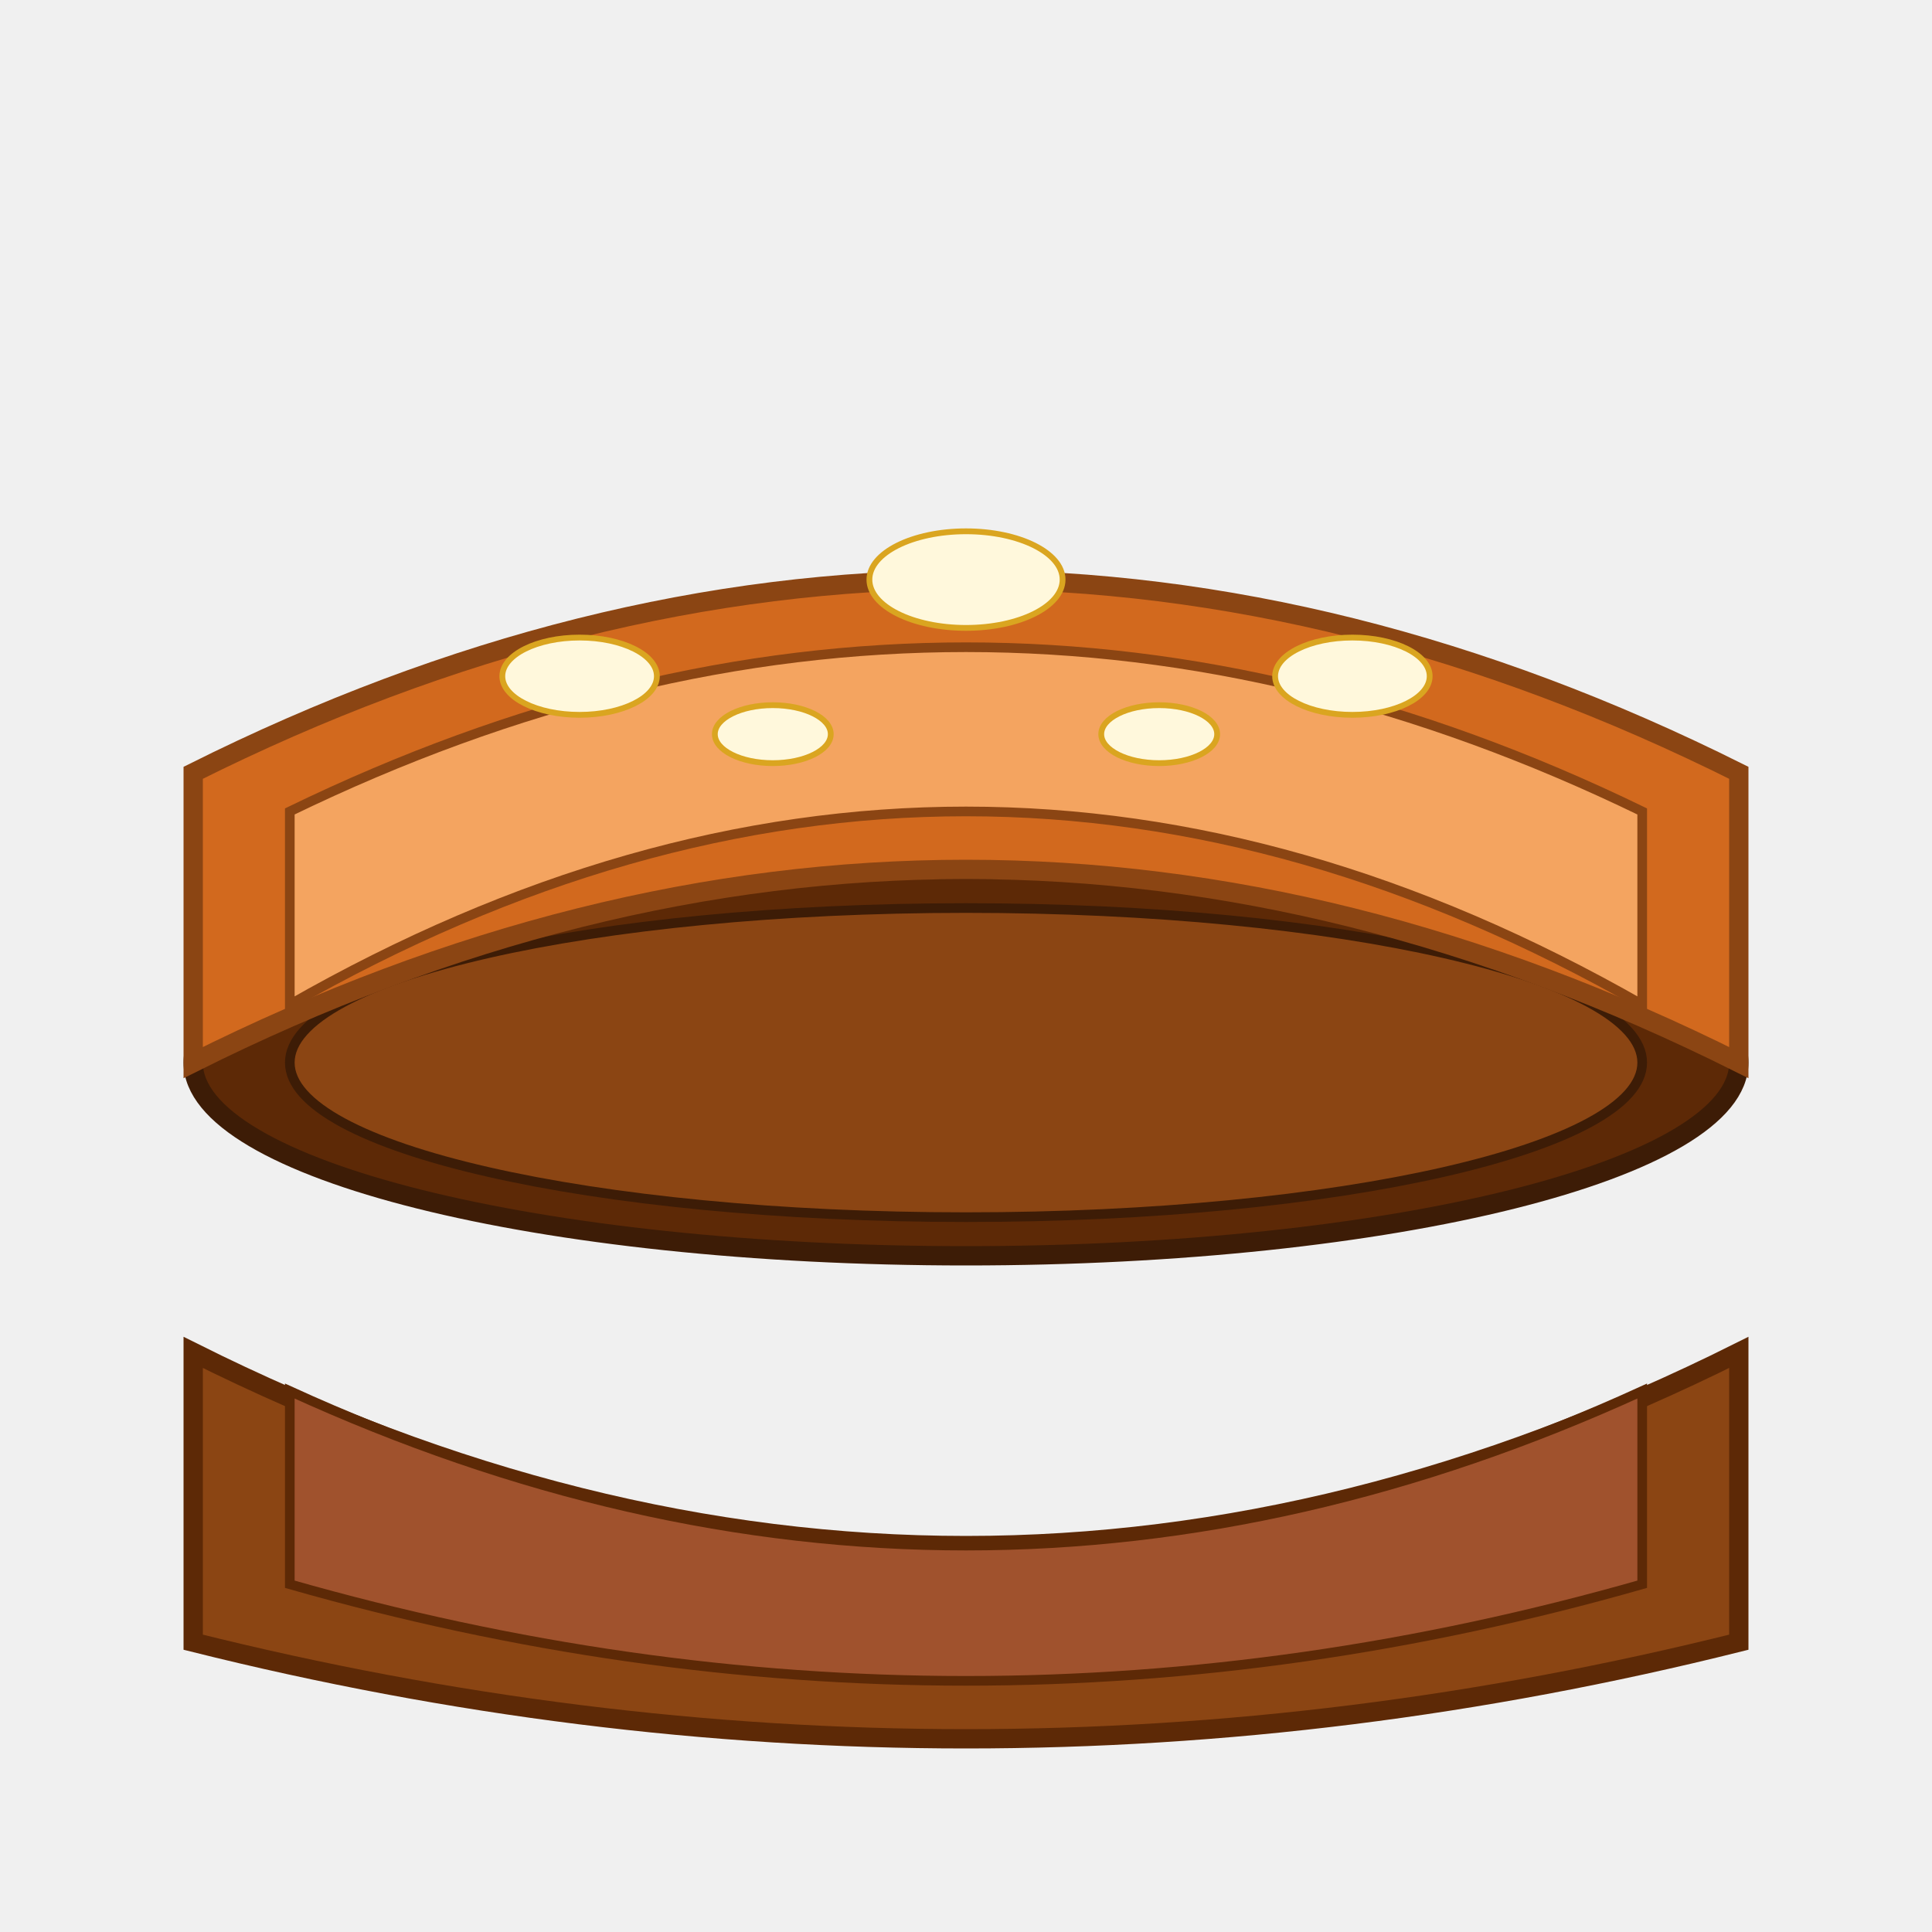
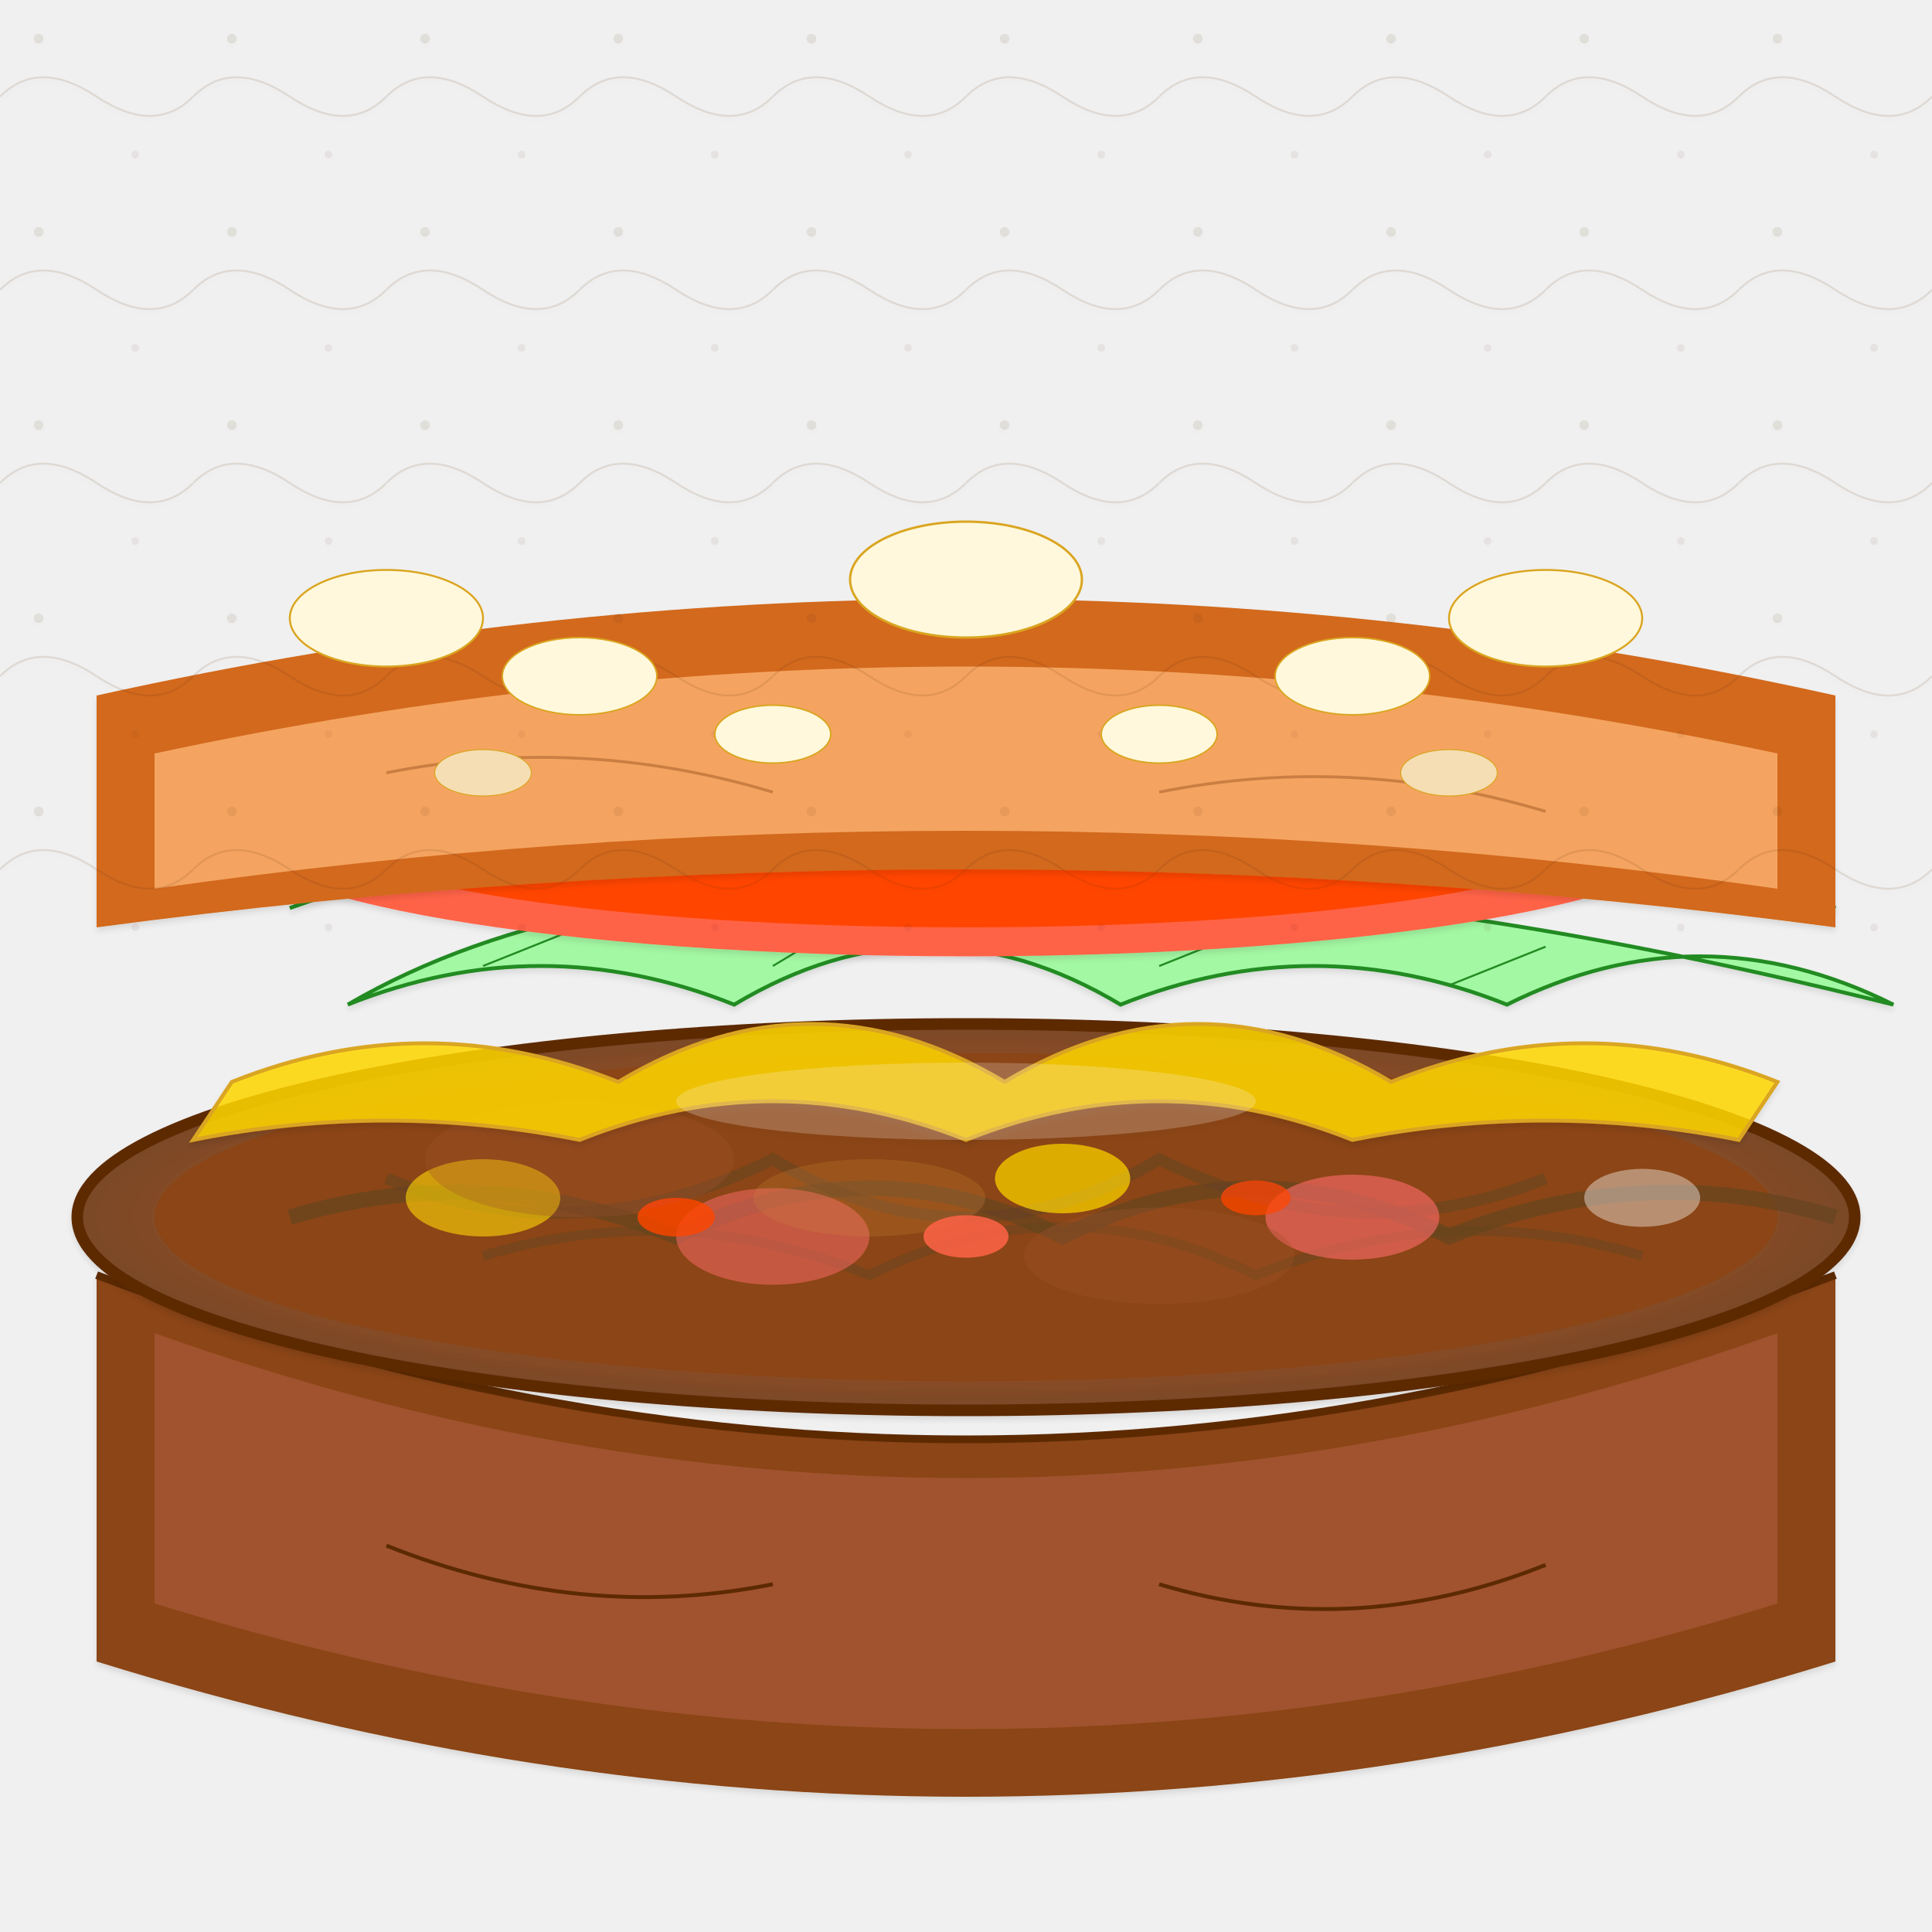
- <svg xmlns="http://www.w3.org/2000/svg" viewBox="0 0 100 100" width="100" height="100">
-   <g id="bottom-bun" class="burger-layer">
-     <path d="M10,70 Q50,90 90,70 L90,85 Q50,95 10,85 Z" fill="#8B4513" stroke="#5D2906" stroke-width="1" />
-     <path d="M15,72 Q50,88 85,72 L85,82 Q50,92 15,82 Z" fill="#A0522D" stroke="#5D2906" stroke-width="0.5" />
+ <svg xmlns="http://www.w3.org/2000/svg" viewBox="0 0 100 100" width="50" height="50">
+   <defs>
+     <radialGradient id="meatGradient" cx="50%" cy="50%" r="60%">
+       <stop offset="0%" stop-color="#8B4513" />
+       <stop offset="50%" stop-color="#A0522D" />
+       <stop offset="100%" stop-color="#654321" />
+     </radialGradient>
+     <filter id="softShadow" x="-20%" y="-20%" width="140%" height="140%">
+       <feDropShadow dx="0" dy="0.2" stdDeviation="0.15" flood-color="#000000" flood-opacity="0.1" />
+     </filter>
+     <pattern id="bunTexture" patternUnits="userSpaceOnUse" width="10" height="10">
+       <path d="M0,5 Q2,3 5,5 T10,5" stroke="#5D2906" stroke-width="0.1" fill="none" opacity="0.2" />
+       <circle cx="2" cy="2" r="0.25" fill="#5D2906" opacity="0.15" />
+       <circle cx="7" cy="8" r="0.2" fill="#5D2906" opacity="0.1" />
+     </pattern>
+   </defs>
+   <g filter="url(#softShadow)">
+     <path d="M5,66 Q50,83 95,66 L95,86 Q50,100 5,86 Z" fill="#8B4513" />
+     <path d="M8,69 Q50,84 92,69 L92,83 Q50,96 8,83 Z" fill="#A0522D" />
+     <path d="M20,80 Q30,84 40,82 M60,82 Q70,85 80,81" stroke="#5D2906" stroke-width="0.2" fill="none" />
+     <path d="M5,66 Q50,83 95,66" stroke="#5D2906" stroke-width="0.4" fill="none" />
  </g>
-   <g id="patty" class="burger-layer">
-     <ellipse cx="50" cy="55" rx="40" ry="10" fill="#5D2906" stroke="#3D1C06" stroke-width="1" />
-     <ellipse cx="50" cy="55" rx="35" ry="8" fill="#8B4513" stroke="#3D1C06" stroke-width="0.5" />
+   <g filter="url(#softShadow)">
+     <ellipse cx="50" cy="63" rx="46" ry="10" fill="url(#meatGradient)" />
+     <ellipse cx="50" cy="63" rx="42" ry="8.5" fill="#8B4513" />
+     <path d="M15,63 Q25,60 35,64 Q45,59 55,64 Q65,59 75,64 Q85,60 95,63" stroke="#654321" stroke-width="0.8" fill="none" opacity="0.7" />
+     <path d="M20,61 Q30,65 40,60 Q50,66 60,60 Q70,65 80,61" stroke="#654321" stroke-width="0.6" fill="none" opacity="0.6" />
+     <path d="M25,65 Q35,62 45,66 Q55,61 65,66 Q75,62 85,65" stroke="#654321" stroke-width="0.5" fill="none" opacity="0.5" />
+     <ellipse cx="25" cy="62" rx="4" ry="2" fill="#FFD700" opacity="0.6" />
+     <ellipse cx="40" cy="64" rx="5" ry="2.5" fill="#FF6B6B" opacity="0.5" />
+     <ellipse cx="55" cy="61" rx="3.5" ry="1.8" fill="#FFD700" opacity="0.7" />
+     <ellipse cx="70" cy="63" rx="4.5" ry="2.2" fill="#FF6B6B" opacity="0.6" />
+     <ellipse cx="85" cy="62" rx="3" ry="1.5" fill="#FFF" opacity="0.4" />
+     <ellipse cx="30" cy="60" rx="8" ry="3" fill="#A0522D" opacity="0.3" />
+     <ellipse cx="60" cy="65" rx="7" ry="2.5" fill="#A0522D" opacity="0.3" />
+     <ellipse cx="45" cy="62" rx="6" ry="2" fill="#CD853F" opacity="0.25" />
+     <ellipse cx="35" cy="63" rx="2" ry="1" fill="#FF4500" opacity="0.8" />
+     <ellipse cx="65" cy="62" rx="1.8" ry="0.9" fill="#FF4500" opacity="0.75" />
+     <ellipse cx="50" cy="64" rx="2.2" ry="1.1" fill="#FF6347" opacity="0.85" />
+     <ellipse cx="50" cy="63" rx="46" ry="10" fill="none" stroke="#5D2906" stroke-width="0.6" />
  </g>
-   <g id="top-bun" class="burger-layer">
-     <path d="M10,40 Q50,20 90,40 L90,55 Q50,35 10,55 Z" fill="#D2691E" stroke="#8B4513" stroke-width="1" />
-     <path d="M15,42 Q50,25 85,42 L85,52 Q50,32 15,52 Z" fill="#F4A460" stroke="#8B4513" stroke-width="0.5" />
+   <g filter="url(#softShadow)">
+     <path d="M12,56 Q22,52 32,56 Q42,50 52,56 Q62,50 72,56 Q82,52 92,56               L90,59 Q80,57 70,59 Q60,55 50,59 Q40,55 30,59 Q20,57 10,59 Z" fill="#FFD700" stroke="#DAA520" stroke-width="0.2" fill-opacity="0.85" />
+     <ellipse cx="50" cy="57" rx="15" ry="2" fill="#FFF" opacity="0.2" />
  </g>
-   <g id="sesame" class="burger-layer">
-     <ellipse cx="30" cy="35" rx="4" ry="2" fill="#FFF8DC" stroke="#DAA520" stroke-width="0.3" />
-     <ellipse cx="50" cy="30" rx="5" ry="2.5" fill="#FFF8DC" stroke="#DAA520" stroke-width="0.3" />
-     <ellipse cx="70" cy="35" rx="4" ry="2" fill="#FFF8DC" stroke="#DAA520" stroke-width="0.3" />
-     <ellipse cx="40" cy="38" rx="3" ry="1.5" fill="#FFF8DC" stroke="#DAA520" stroke-width="0.3" />
-     <ellipse cx="60" cy="38" rx="3" ry="1.5" fill="#FFF8DC" stroke="#DAA520" stroke-width="0.3" />
+   <g filter="url(#softShadow)">
+     <path d="M18,52 Q28,48 38,52 Q48,46 58,52 Q68,48 78,52 Q88,47 98,52               Q70,45 50,46 Q30,45 18,52" fill="#98FB98" stroke="#228B22" stroke-width="0.2" fill-opacity="0.85" />
+     <path d="M25,50 L30,48 M40,50 L45,47 M60,50 L65,48 M75,51 L80,49" stroke="#228B22" stroke-width="0.1" />
+   </g>
+   <g filter="url(#softShadow)">
+     <path d="M15,47 Q25,43 35,47 Q45,41 55,47 Q65,43 75,47 Q85,42 95,47               Q65,40 50,41 Q35,40 15,47" fill="#8FBC8F" stroke="#228B22" stroke-width="0.2" fill-opacity="0.8" />
+     <path d="M22,45 L27,43 M37,45 L42,42 M57,45 L62,43 M72,46 L77,44" stroke="#228B22" stroke-width="0.1" />
+   </g>
+   <g filter="url(#softShadow)">
+     <ellipse cx="50" cy="43" rx="38" ry="6.5" fill="#FF6347" />
+     <ellipse cx="50" cy="43" rx="33" ry="5" fill="#FF4500" />
+     <ellipse cx="40" cy="43" rx="3" ry="1.2" fill="#FFF" opacity="0.4" />
+     <ellipse cx="60" cy="43" rx="2.5" ry="1" fill="#FFF" opacity="0.35" />
+     <ellipse cx="50" cy="42" rx="10" ry="1.8" fill="#FFF" opacity="0.2" />
+   </g>
+   <g filter="url(#softShadow)">
+     <path d="M5,36 Q50,26 95,36 L95,48 Q50,42 5,48 Z" fill="#D2691E" />
+     <path d="M8,39 Q50,30 92,39 L92,46 Q50,40 8,46 Z" fill="#F4A460" />
+     <rect x="0" y="0" width="100" height="50" fill="url(#bunTexture)" opacity="0.6" />
+     <path d="M20,40 Q30,38 40,41 M60,41 Q70,39 80,42" stroke="#8B4513" stroke-width="0.15" fill="none" opacity="0.4" />
+   </g>
+   <g>
+     <ellipse cx="20" cy="32" rx="5" ry="2.5" fill="#FFF8DC" stroke="#DAA520" stroke-width="0.1" />
+     <ellipse cx="50" cy="30" rx="6" ry="3" fill="#FFF8DC" stroke="#DAA520" stroke-width="0.12" />
+     <ellipse cx="80" cy="32" rx="5" ry="2.5" fill="#FFF8DC" stroke="#DAA520" stroke-width="0.1" />
+     <ellipse cx="30" cy="35" rx="4" ry="2" fill="#FFF8DC" stroke="#DAA520" stroke-width="0.08" />
+     <ellipse cx="70" cy="35" rx="4" ry="2" fill="#FFF8DC" stroke="#DAA520" stroke-width="0.08" />
+     <ellipse cx="40" cy="38" rx="3" ry="1.5" fill="#FFF8DC" stroke="#DAA520" stroke-width="0.08" />
+     <ellipse cx="60" cy="38" rx="3" ry="1.5" fill="#FFF8DC" stroke="#DAA520" stroke-width="0.08" />
+     <ellipse cx="25" cy="40" rx="2.5" ry="1.2" fill="#F5DEB3" stroke="#DAA520" stroke-width="0.05" />
+     <ellipse cx="75" cy="40" rx="2.5" ry="1.2" fill="#F5DEB3" stroke="#DAA520" stroke-width="0.05" />
  </g>
</svg>
